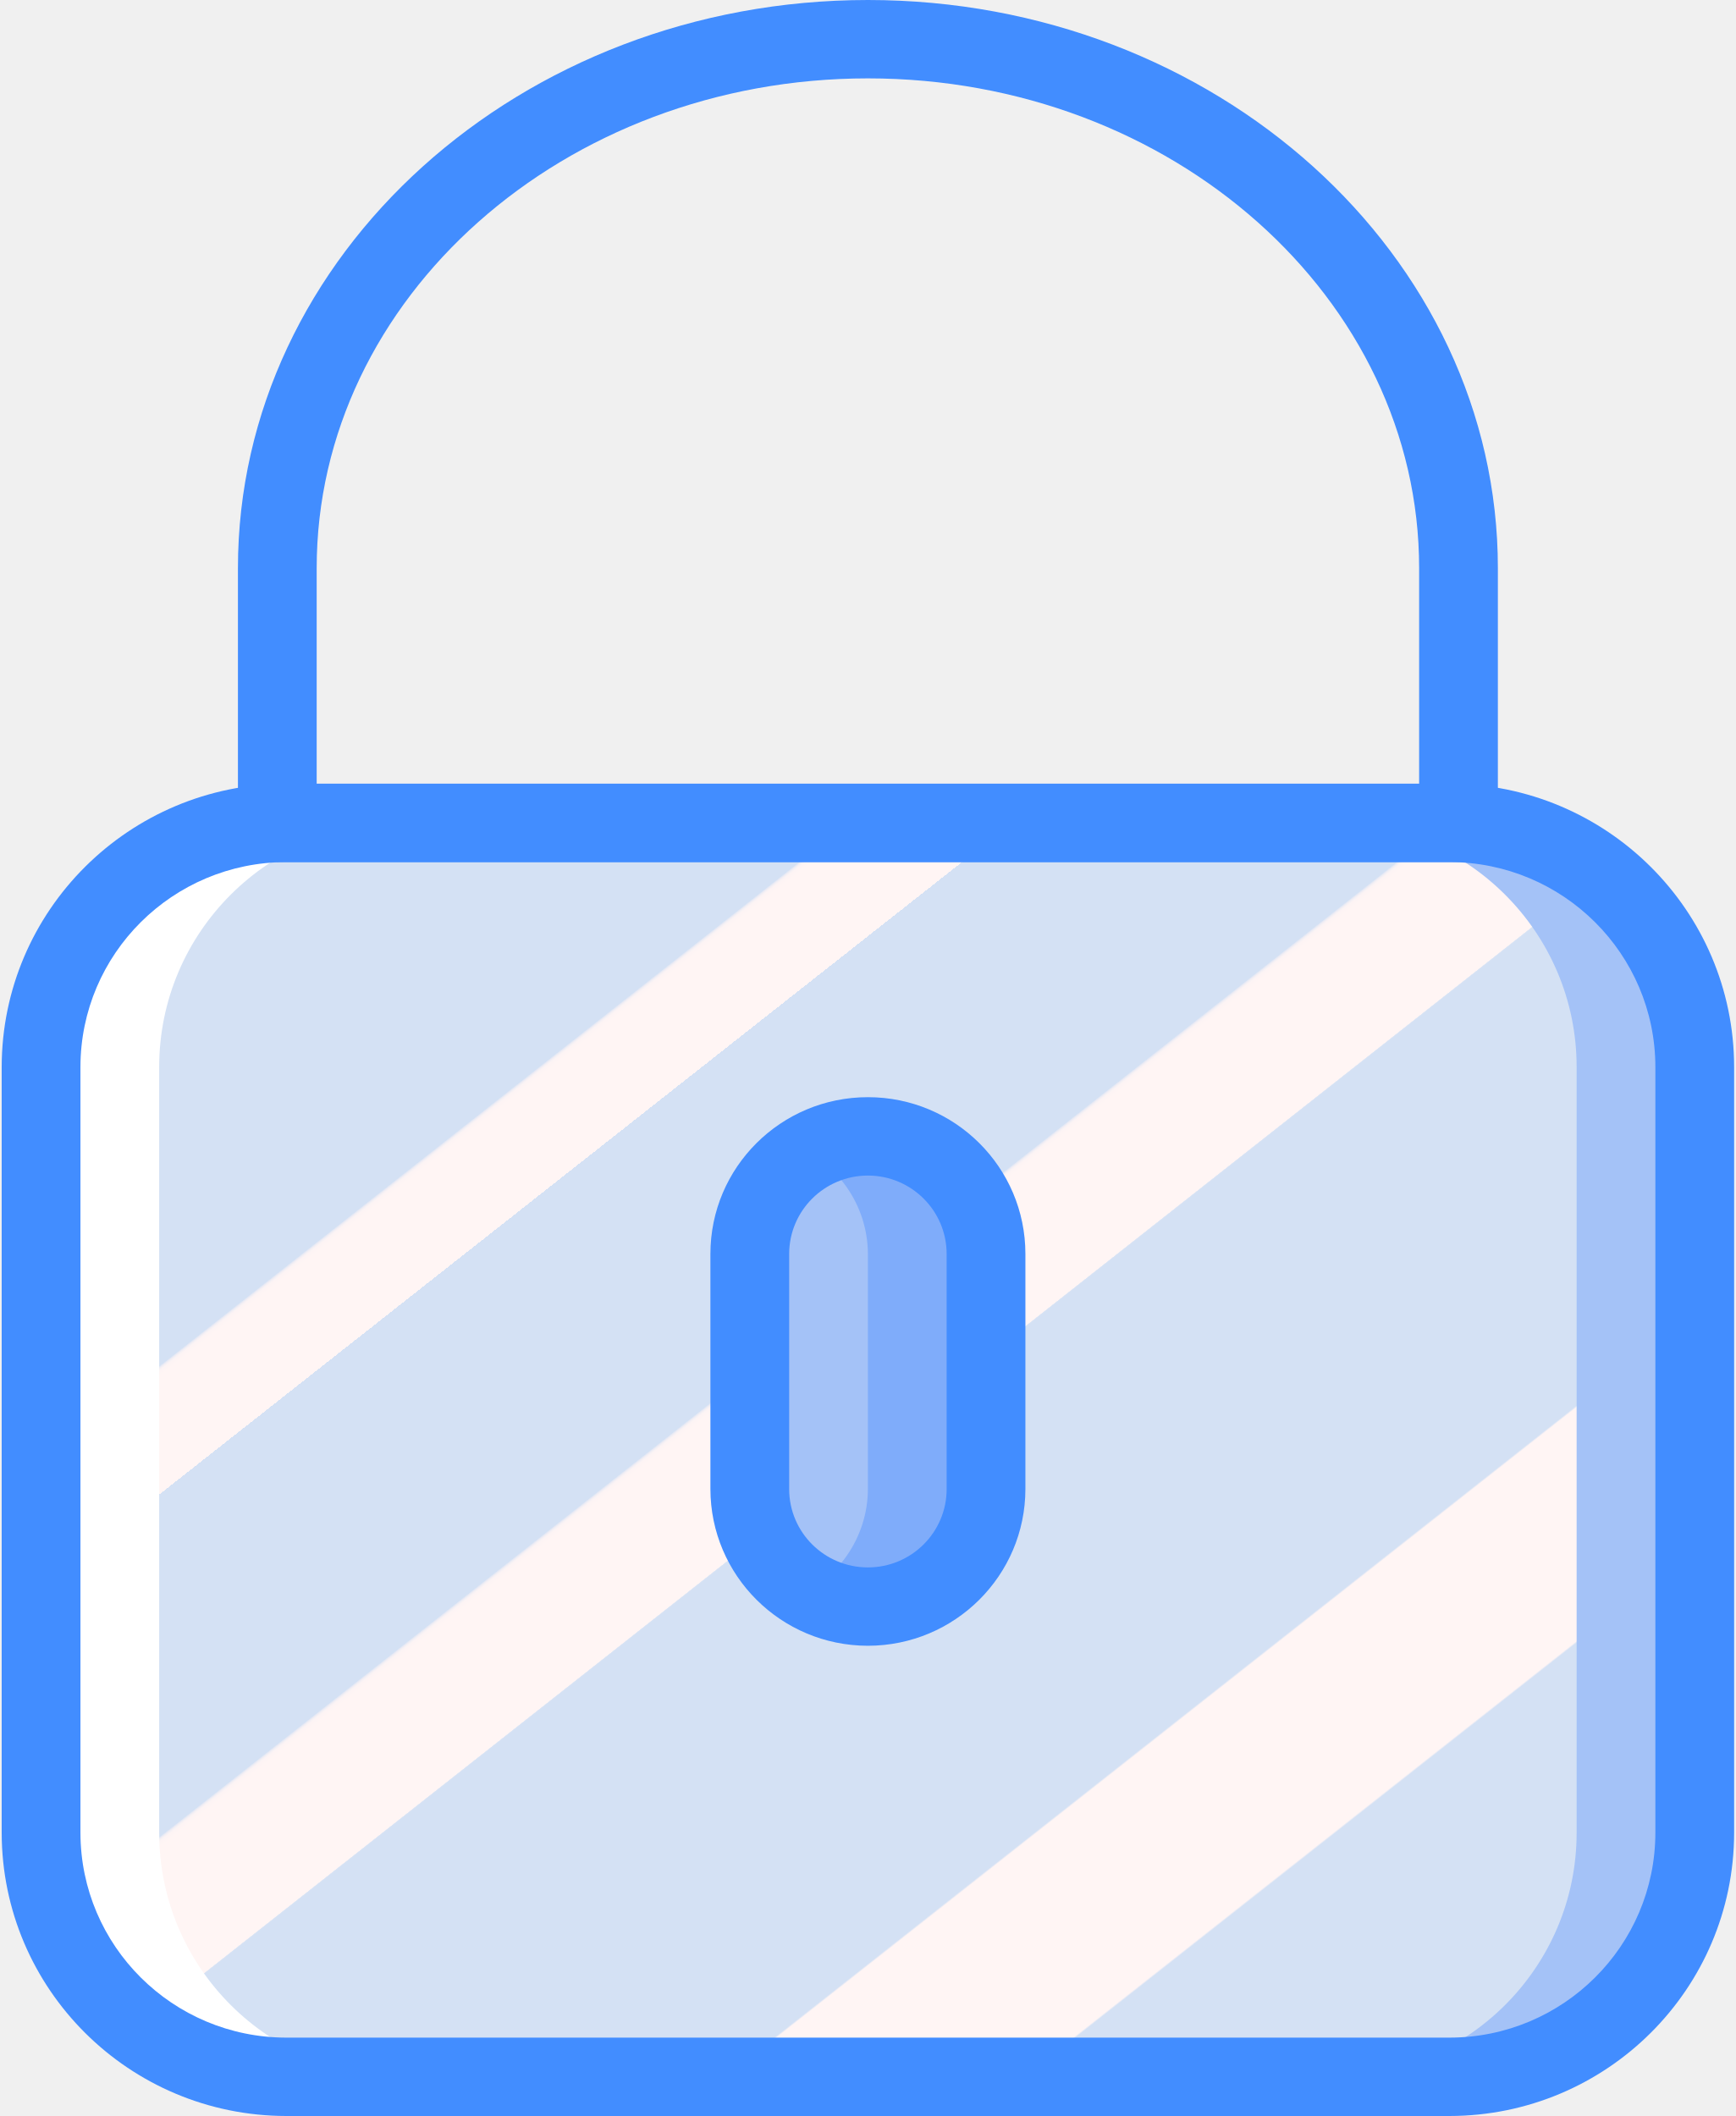
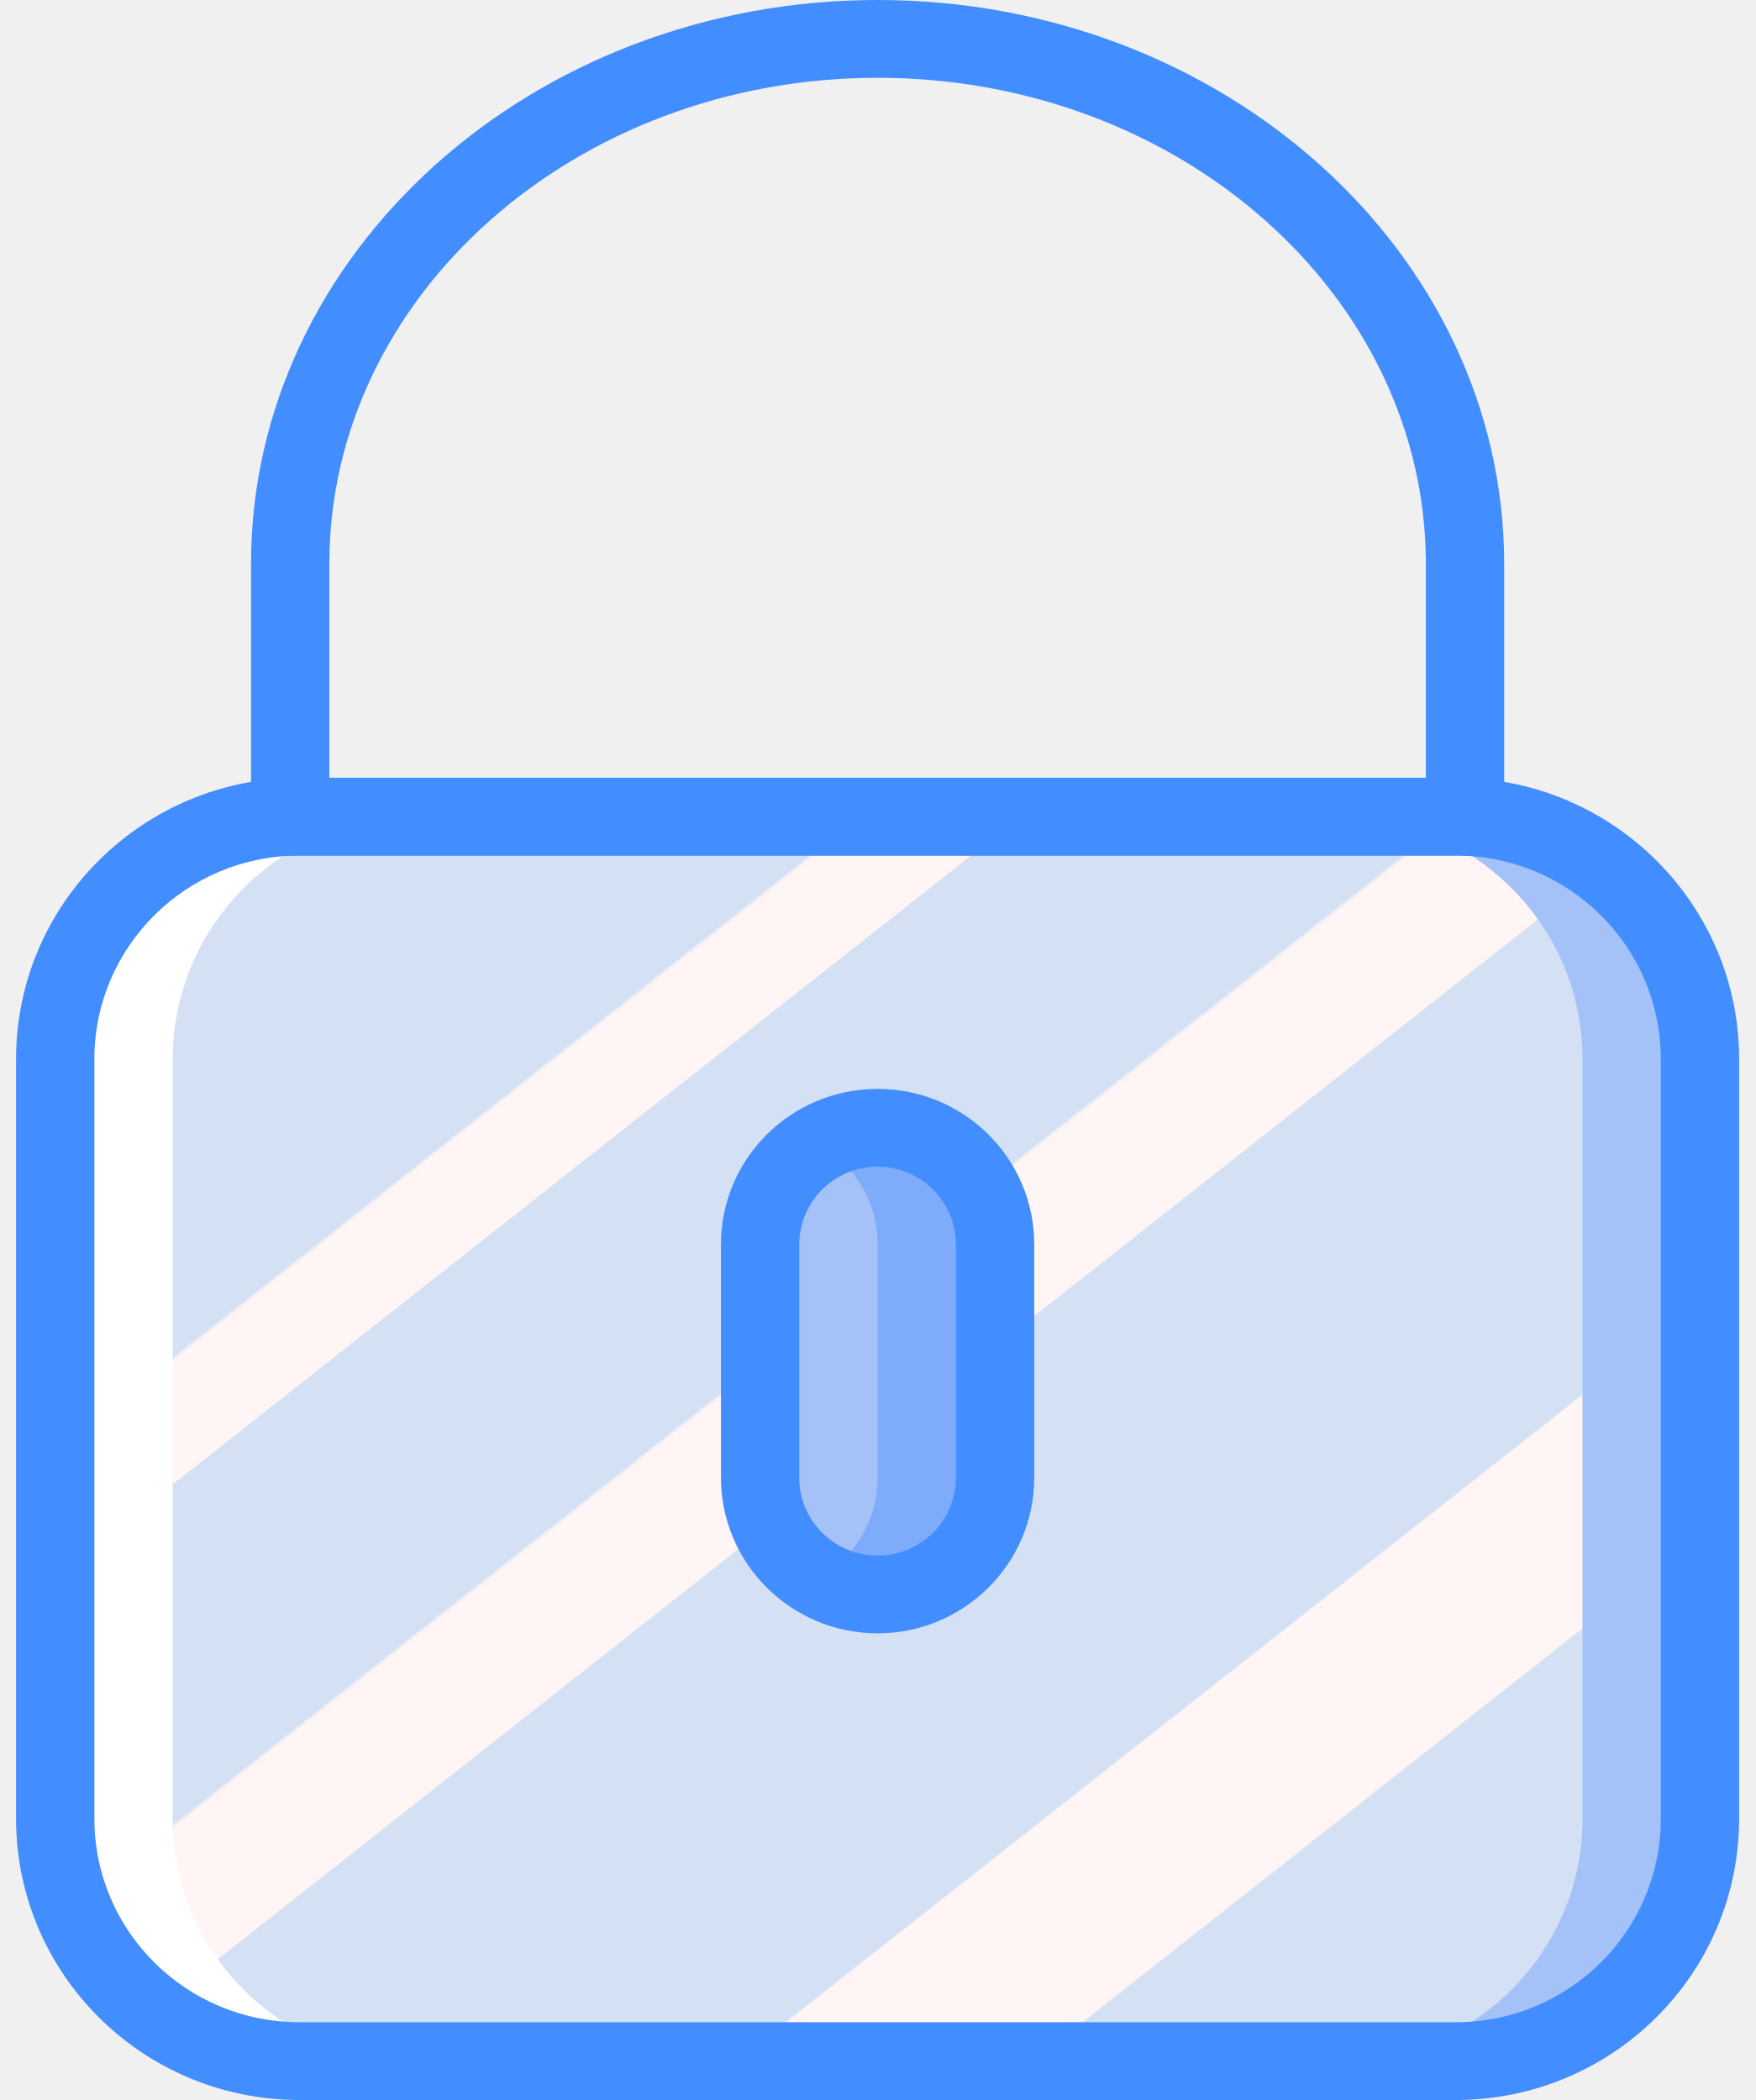
- <svg xmlns="http://www.w3.org/2000/svg" width="105px" height="128px" viewBox="0 0 105 128" version="1.1">
+ <svg xmlns="http://www.w3.org/2000/svg" width="61px" height="73px" viewBox="0 0 61 73" version="1.1">
  <defs>
    <linearGradient x1="7.846%" y1="2.581%" x2="92.156%" y2="97.431%" id="linearGradient-1">
      <stop stop-color="#D4E1F4" offset="0%" />
      <stop stop-color="#D4E1F4" offset="17.17%" />
      <stop stop-color="#D4E1F4" offset="20%" />
      <stop stop-color="#DAE4F4" offset="20.01%" />
      <stop stop-color="#EBEBF4" offset="20.07%" />
      <stop stop-color="#F6F1F4" offset="20.14%" />
      <stop stop-color="#FDF4F4" offset="20.23%" />
      <stop stop-color="#FFF5F4" offset="20.5%" />
      <stop stop-color="#FFF5F4" offset="25.22%" />
      <stop stop-color="#FFF5F4" offset="26%" />
      <stop stop-color="#D4E1F4" offset="26%" />
      <stop stop-color="#D4E1F4" offset="39.74%" />
      <stop stop-color="#D4E1F4" offset="42%" />
      <stop stop-color="#DAE4F4" offset="42.01%" />
      <stop stop-color="#EBEBF4" offset="42.07%" />
      <stop stop-color="#F6F1F4" offset="42.14%" />
      <stop stop-color="#FDF4F4" offset="42.23%" />
      <stop stop-color="#FFF5F4" offset="42.5%" />
      <stop stop-color="#FFF5F4" offset="48.94%" />
      <stop stop-color="#FFF5F4" offset="50%" />
      <stop stop-color="#F9F2F4" offset="50%" />
      <stop stop-color="#E8EBF4" offset="50.01%" />
      <stop stop-color="#DDE5F4" offset="50.03%" />
      <stop stop-color="#D6E2F4" offset="50.05%" />
      <stop stop-color="#D4E1F4" offset="50.1%" />
      <stop stop-color="#D4E1F4" offset="70.62%" />
      <stop stop-color="#D4E1F4" offset="74%" />
      <stop stop-color="#FFF5F4" offset="74.1%" />
      <stop stop-color="#FFF5F4" offset="83.46%" />
      <stop stop-color="#FFF5F4" offset="85%" />
      <stop stop-color="#D4E1F4" offset="85.1%" />
    </linearGradient>
  </defs>
  <g id="Page-1" stroke="none" stroke-width="1" fill="none" fill-rule="evenodd">
-     <g id="Artboard" transform="translate(-1544, -1)">
-       <g id="padlock" transform="translate(1544, 1)">
+     <g id="Artboard" transform="translate(-259, -1)">
+       <g id="padlock" transform="translate(259.5, 1)">
        <g>
-           <path d="M17.32,49.778 L47.739,49.778 C55.932,49.778 62.574,56.388 62.574,64.543 L62.574,110.865 C62.574,119.019 55.932,125.629 47.739,125.629 L17.32,125.629 C9.126,125.629 2.484,119.019 2.484,110.865 L2.484,64.543 C2.484,56.388 9.126,49.778 17.32,49.778 Z" id="Shape" fill="#FFFFFF" fill-rule="nonzero" />
-           <path d="M57.263,49.778 L87.683,49.778 C95.876,49.778 102.518,56.388 102.518,64.543 L102.518,110.865 C102.518,119.019 95.876,125.629 87.683,125.629 L57.263,125.629 C49.07,125.629 42.428,119.019 42.428,110.865 L42.428,64.543 C42.428,56.388 49.07,49.778 57.263,49.778 Z" id="Shape" fill="#A4C2F7" fill-rule="nonzero" />
-           <path d="M24.465,49.778 L80.535,49.778 C88.729,49.778 95.371,56.388 95.371,64.543 L95.371,110.865 C95.371,119.019 88.729,125.629 80.535,125.629 L24.465,125.629 C16.271,125.629 9.629,119.019 9.629,110.865 L9.629,64.543 C9.629,56.388 16.271,49.778 24.465,49.778 Z" id="Shape" fill="url(#linearGradient-1)" fill-rule="nonzero" />
-           <path d="M52.5,68.741 C56.446,68.741 59.645,71.924 59.645,75.852 L59.645,90.074 C59.645,94.001 56.446,97.185 52.5,97.185 C48.554,97.185 45.355,94.001 45.355,90.074 L45.355,75.852 C45.355,71.924 48.554,68.741 52.5,68.741 Z" id="Shape" fill="#7FACFA" fill-rule="nonzero" />
-           <path d="M47.888,69.227 C47.474,69.984 46.667,70.444 45.801,70.416 C45.65,70.4 45.5,70.37 45.355,70.326 L45.355,94.503 C45.409,94.5 45.447,94.473 45.503,94.473 C46.781,94.435 47.857,95.415 47.934,96.684 C50.677,95.624 52.488,93.002 52.5,90.074 L52.5,75.852 C52.487,72.907 50.654,70.273 47.888,69.227 Z" id="Shape" fill="#A4C2F7" fill-rule="nonzero" />
+           <path d="M9.897,28.389 L27.279,28.389 C31.961,28.389 35.757,32.159 35.757,36.81 L35.757,63.227 C35.757,67.878 31.961,71.648 27.279,71.648 L9.897,71.648 C5.215,71.648 1.419,67.878 1.419,63.227 L1.419,36.81 C1.419,32.159 5.215,28.389 9.897,28.389 Z" id="Shape" fill="#FFFFFF" fill-rule="nonzero" />
+           <path d="M32.722,28.389 L50.104,28.389 C54.786,28.389 58.582,32.159 58.582,36.81 L58.582,63.227 C58.582,67.878 54.786,71.648 50.104,71.648 L32.722,71.648 C28.04,71.648 24.244,67.878 24.244,63.227 L24.244,36.81 C24.244,32.159 28.04,28.389 32.722,28.389 Z" id="Shape" fill="#A4C2F7" fill-rule="nonzero" />
+           <path d="M13.98,28.389 L46.02,28.389 C50.702,28.389 54.498,32.159 54.498,36.81 L54.498,63.227 C54.498,67.878 50.702,71.648 46.02,71.648 L13.98,71.648 C9.298,71.648 5.502,67.878 5.502,63.227 L5.502,36.81 C5.502,32.159 9.298,28.389 13.98,28.389 Z" id="Shape" fill="url(#linearGradient-1)" fill-rule="nonzero" />
+           <path d="M30,39.204 C32.255,39.204 34.083,41.019 34.083,43.259 L34.083,51.37 C34.083,53.61 32.255,55.426 30,55.426 C27.745,55.426 25.917,53.61 25.917,51.37 L25.917,43.259 C25.917,41.019 27.745,39.204 30,39.204 Z" id="Shape" fill="#7FACFA" fill-rule="nonzero" />
+           <path d="M27.364,39.481 C27.128,39.912 26.667,40.175 26.172,40.159 C26.086,40.15 26,40.133 25.917,40.108 L25.917,53.896 C25.948,53.894 25.97,53.879 26.002,53.879 C26.732,53.858 27.347,54.416 27.391,55.14 C28.958,54.536 29.993,53.04 30,51.37 L30,43.259 C29.993,41.58 28.945,40.078 27.364,39.481 Z" id="Shape" fill="#A4C2F7" fill-rule="nonzero" />
          <g id="Group" fill="#428DFF" fill-rule="nonzero">
-             <path d="M87.68,128 L17.32,128 C7.816,127.989 0.114,120.324 0.102,110.866 L0.102,64.544 C0.113,55.084 7.815,47.419 17.32,47.407 L87.68,47.407 C97.185,47.419 104.887,55.085 104.898,64.544 L104.898,110.866 C104.886,120.324 97.184,127.989 87.68,128 Z M17.32,52.148 C10.444,52.156 4.873,57.702 4.866,64.544 L4.866,110.866 C4.874,117.707 10.445,123.252 17.32,123.259 L87.68,123.259 C94.555,123.252 100.126,117.707 100.134,110.866 L100.134,64.544 C100.127,57.702 94.556,52.156 87.68,52.148 L17.32,52.148 Z" id="Shape" />
-             <path d="M88.226,52.148 L16.774,52.148 C16.143,52.148 15.537,51.899 15.09,51.454 C14.643,51.01 14.393,50.407 14.393,49.778 L14.393,34.37 C14.393,15.419 31.488,0 52.5,0 C73.512,0 90.607,15.419 90.607,34.37 L90.607,49.778 C90.608,50.407 90.357,51.01 89.91,51.454 C89.463,51.899 88.857,52.148 88.226,52.148 Z M19.156,47.407 L85.844,47.407 L85.844,34.37 C85.844,18.032 70.886,4.741 52.5,4.741 C34.114,4.741 19.156,18.032 19.156,34.37 L19.156,47.407 Z" id="Shape" />
-             <path d="M52.5,99.555 C47.241,99.55 42.979,95.308 42.973,90.074 L42.973,75.852 C42.973,70.615 47.238,66.37 52.5,66.37 C57.762,66.37 62.027,70.615 62.027,75.852 L62.027,90.074 C62.021,95.308 57.759,99.55 52.5,99.555 Z M52.5,71.111 C49.87,71.114 47.74,73.235 47.737,75.852 L47.737,90.074 C47.737,92.692 49.869,94.815 52.5,94.815 C55.131,94.815 57.263,92.692 57.263,90.074 L57.263,75.852 C57.26,73.235 55.13,71.114 52.5,71.111 Z" id="Shape" />
+             <path d="M50.103,73 L9.897,73 C4.466,72.994 0.065,68.622 0.058,63.228 L0.058,36.81 C0.064,31.415 4.466,27.044 9.897,27.037 L50.103,27.037 C55.534,27.044 59.935,31.416 59.942,36.81 L59.942,63.228 C59.935,68.622 55.534,72.994 50.103,73 Z M9.897,29.741 C5.968,29.745 2.785,32.908 2.78,36.81 L2.78,63.228 C2.785,67.13 5.969,70.292 9.897,70.296 L50.103,70.296 C54.031,70.292 57.215,67.13 57.22,63.228 L57.22,36.81 C57.215,32.908 54.032,29.745 50.103,29.741 L9.897,29.741 Z" id="Shape" />
+             <path d="M50.415,29.741 L9.585,29.741 C9.224,29.741 8.878,29.599 8.623,29.345 C8.368,29.091 8.224,28.748 8.224,28.389 L8.224,19.602 C8.224,8.794 17.993,0 30,0 C42.007,0 51.776,8.794 51.776,19.602 L51.776,28.389 C51.776,28.747 51.632,29.091 51.377,29.345 C51.122,29.599 50.776,29.741 50.415,29.741 Z M10.946,27.037 L49.054,27.037 L49.054,19.602 C49.054,10.284 40.506,2.704 30,2.704 C19.494,2.704 10.946,10.284 10.946,19.602 L10.946,27.037 Z" id="Shape" />
+             <path d="M30,56.778 C26.995,56.775 24.559,54.355 24.556,51.37 L24.556,43.259 C24.556,40.273 26.993,37.852 30,37.852 C33.007,37.852 35.444,40.273 35.444,43.259 L35.444,51.37 C35.441,54.355 33.005,56.775 30,56.778 Z M30,40.555 C28.497,40.557 27.28,41.767 27.278,43.259 L27.278,51.37 C27.278,52.864 28.497,54.074 30,54.074 C31.503,54.074 32.722,52.864 32.722,51.37 L32.722,43.259 C32.72,41.767 31.503,40.557 30,40.555 Z" id="Shape" />
          </g>
        </g>
      </g>
    </g>
  </g>
</svg>
